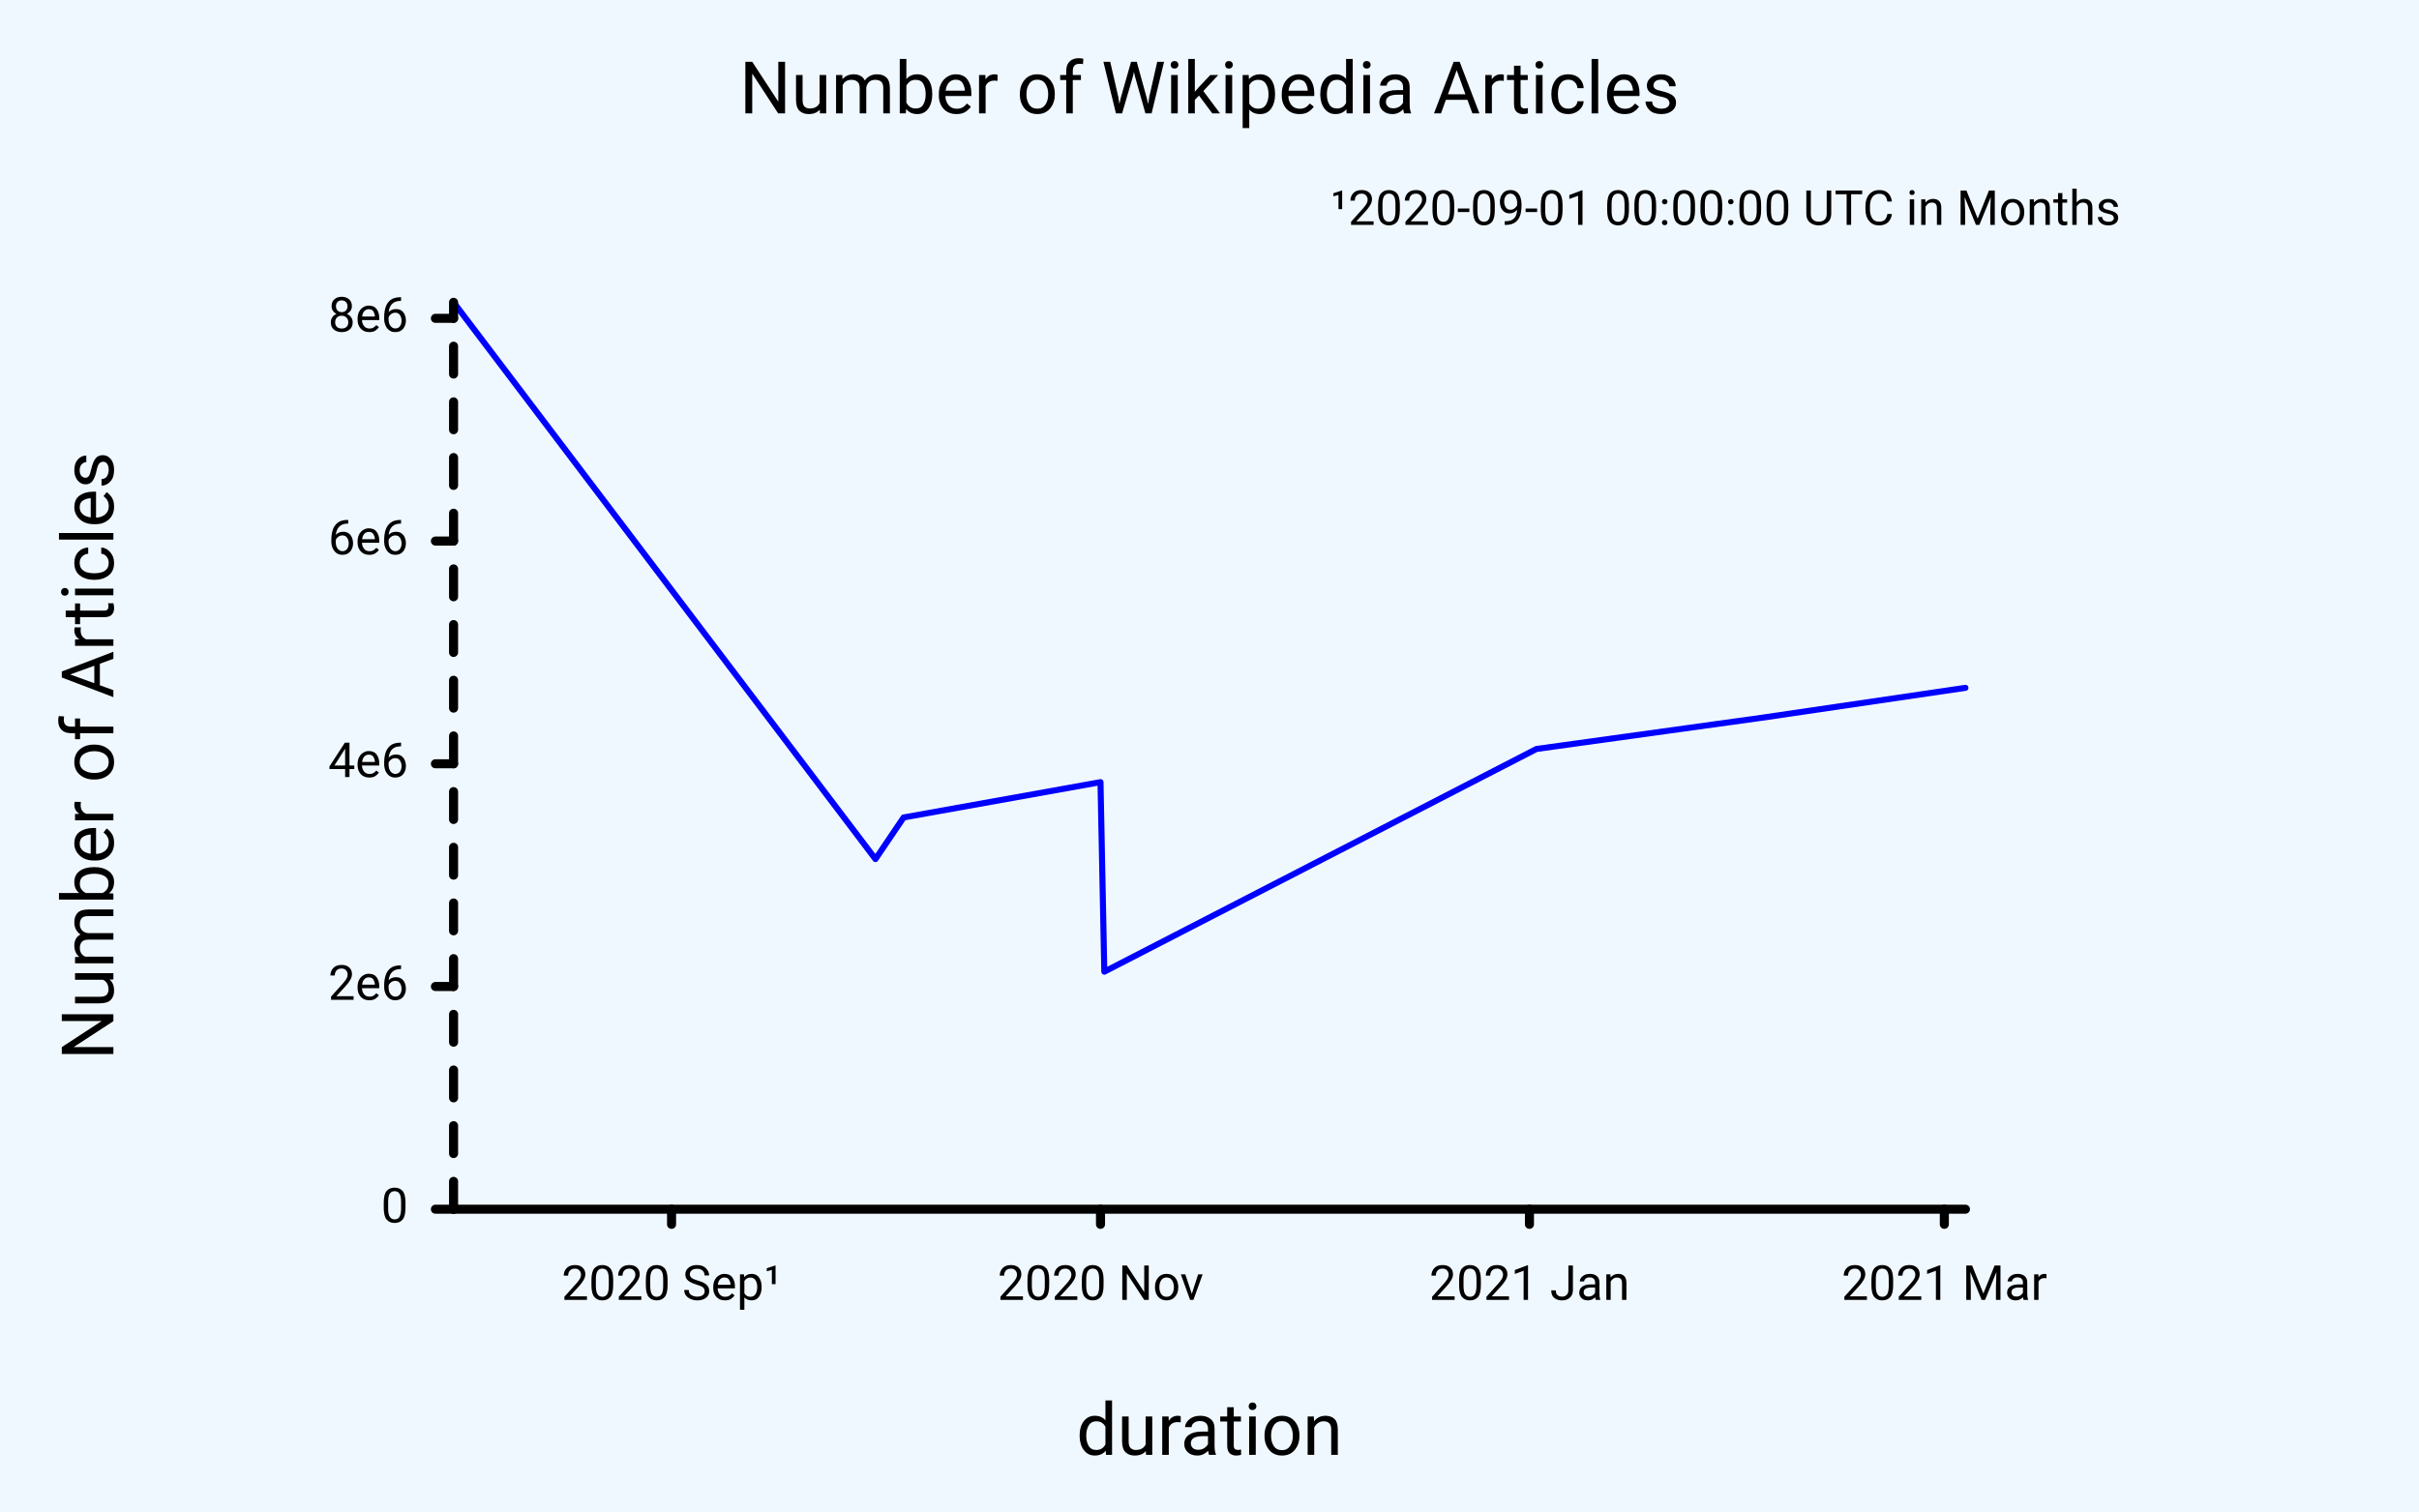
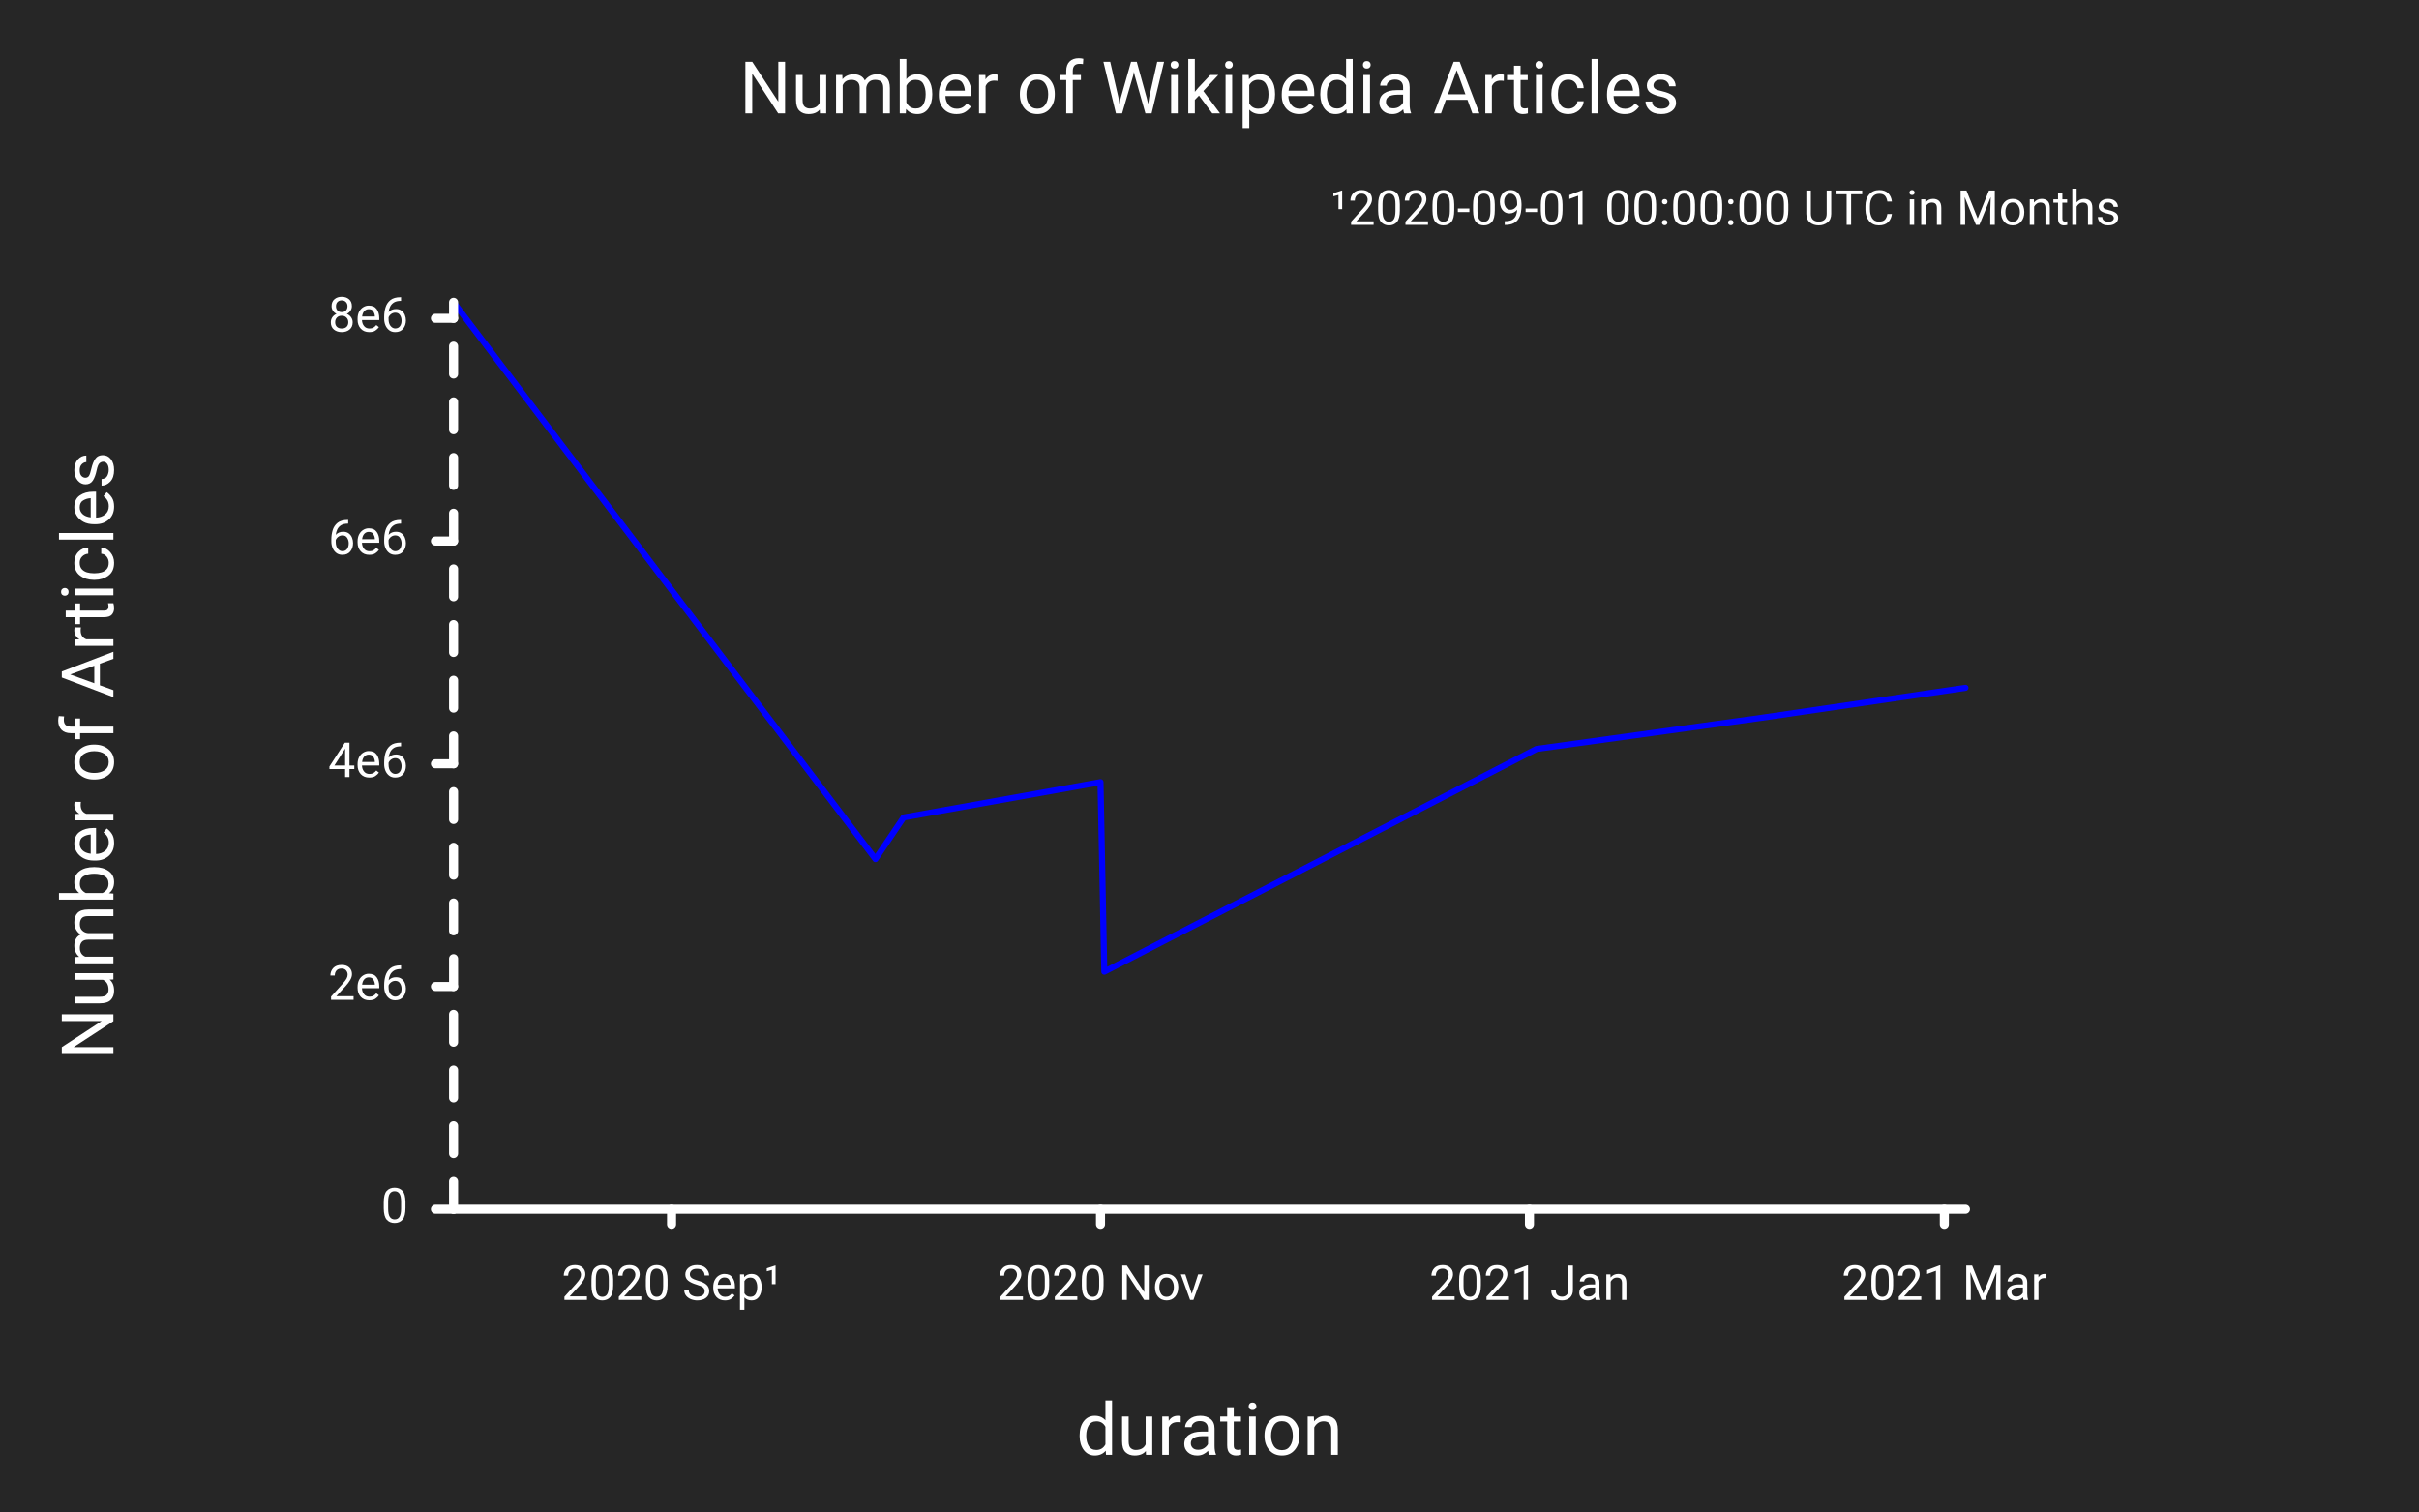
<svg xmlns="http://www.w3.org/2000/svg" class="poloto" width="800" height="500" viewBox="0 0 800 500">
-   <style>.poloto{stroke-linecap:round;stroke-linejoin:round;font-family:Roboto,sans-serif;font-size:16px;}.poloto_background{fill:AliceBlue;}.poloto_scatter{stroke-width:7}.poloto_tick_line{stroke:gray;stroke-width:0.5}.poloto_line{stroke-width:2}.poloto_text{fill: black;}.poloto_axis_lines{stroke: black;stroke-width:3;fill:none;stroke-dasharray:none}.poloto_title{font-size:24px;dominant-baseline:start;text-anchor:middle;}.poloto_xname{font-size:24px;dominant-baseline:start;text-anchor:middle;}.poloto_yname{font-size:24px;dominant-baseline:start;text-anchor:middle;}.poloto_legend_text{font-size:20px;dominant-baseline:middle;text-anchor:start;}.poloto0stroke{stroke:blue;}.poloto1stroke{stroke:red;}.poloto2stroke{stroke:green;}.poloto3stroke{stroke:gold;}.poloto4stroke{stroke:aqua;}.poloto5stroke{stroke:lime;}.poloto6stroke{stroke:orange;}.poloto7stroke{stroke:chocolate;}.poloto0fill{fill:blue;}.poloto1fill{fill:red;}.poloto2fill{fill:green;}.poloto3fill{fill:gold;}.poloto4fill{fill:aqua;}.poloto5fill{fill:lime;}.poloto6fill{fill:orange;}.poloto7fill{fill:chocolate;}</style>
+   <style> .poloto{stroke-linecap:round;stroke-linejoin:round;font-family:Roboto,sans-serif;font-size:16px;}.poloto_background{fill:#262626;}.poloto_scatter{stroke-width:7}.poloto_tick_line{stroke:dimgray;stroke-width:0.5}.poloto_line{stroke-width:2}.poloto_text{fill: white;}.poloto_axis_lines{stroke: white;stroke-width:3;fill:none;stroke-dasharray:none}.poloto_title{font-size:24px;dominant-baseline:start;text-anchor:middle;}.poloto_xname{font-size:24px;dominant-baseline:start;text-anchor:middle;}.poloto_yname{font-size:24px;dominant-baseline:start;text-anchor:middle;}.poloto0stroke{stroke:blue;}.poloto1stroke{stroke:red;}.poloto2stroke{stroke:green;}.poloto3stroke{stroke:gold;}.poloto4stroke{stroke:aqua;}.poloto5stroke{stroke:lime;}.poloto6stroke{stroke:orange;}.poloto7stroke{stroke:chocolate;}.poloto0fill{fill:blue;}.poloto1fill{fill:red;}.poloto2fill{fill:green;}.poloto3fill{fill:gold;}.poloto4fill{fill:aqua;}.poloto5fill{fill:lime;}.poloto6fill{fill:orange;}.poloto7fill{fill:chocolate;}</style>
  <circle r="1e5" class="poloto_background" />
  <text class="poloto_text poloto_legend_text" x="675" y="100" />
  <path class="poloto_line poloto0stroke" fill="none" stroke="black" d=" M 150.00 100.00 L 289.53 284.18 L 298.84 270.41 L 363.95 258.73 L 365.21 321.43 L 508.14 247.75 L 582.56 237.44 L 650.00 227.53" />
  <text class="poloto_labels poloto_text poloto_title" x="400" y="37.5">Number of Wikipedia Articles</text>
  <text class="poloto_labels poloto_text poloto_xname" x="400" y="481.25">duration</text>
  <text class="poloto_labels poloto_text poloto_yname" transform="rotate(-90,37.5,250)" x="37.5" y="250">Number of Articles</text>
  <text class="poloto_tick_labels poloto_text" dominant-baseline="middle" text-anchor="start" x="150" y="70" />
  <line class="poloto_axis_lines" stroke="black" x1="150" x2="144" y1="400" y2="400" />
  <text class="poloto_tick_labels poloto_text" dominant-baseline="middle" text-anchor="end" x="135" y="400">0</text>
  <line class="poloto_axis_lines" stroke="black" x1="150" x2="144" y1="326.326" y2="326.326" />
  <text class="poloto_tick_labels poloto_text" dominant-baseline="middle" text-anchor="end" x="135" y="326.326">2e6</text>
  <line class="poloto_axis_lines" stroke="black" x1="150" x2="144" y1="252.652" y2="252.652" />
  <text class="poloto_tick_labels poloto_text" dominant-baseline="middle" text-anchor="end" x="135" y="252.652">4e6</text>
  <line class="poloto_axis_lines" stroke="black" x1="150" x2="144" y1="178.978" y2="178.978" />
  <text class="poloto_tick_labels poloto_text" dominant-baseline="middle" text-anchor="end" x="135" y="178.978">6e6</text>
  <line class="poloto_axis_lines" stroke="black" x1="150" x2="144" y1="105.305" y2="105.305" />
  <text class="poloto_tick_labels poloto_text" dominant-baseline="middle" text-anchor="end" x="135" y="105.305">8e6</text>
  <text class="poloto_tick_labels poloto_text" dominant-baseline="middle" text-anchor="start" x="440" y="70">¹2020-09-01 00:00:00 UTC in Months</text>
  <line class="poloto_axis_lines" stroke="black" x1="222.093" x2="222.093" y1="400" y2="405" />
  <text class="poloto_tick_labels poloto_text" dominant-baseline="start" text-anchor="middle" x="222.093" y="430">2020 Sep¹</text>
  <line class="poloto_axis_lines" stroke="black" x1="363.953" x2="363.953" y1="400" y2="405" />
  <text class="poloto_tick_labels poloto_text" dominant-baseline="start" text-anchor="middle" x="363.953" y="430">2020 Nov</text>
  <line class="poloto_axis_lines" stroke="black" x1="505.814" x2="505.814" y1="400" y2="405" />
  <text class="poloto_tick_labels poloto_text" dominant-baseline="start" text-anchor="middle" x="505.814" y="430">2021 Jan</text>
  <line class="poloto_axis_lines" stroke="black" x1="643.023" x2="643.023" y1="400" y2="405" />
  <text class="poloto_tick_labels poloto_text" dominant-baseline="start" text-anchor="middle" x="643.023" y="430">2021 Mar</text>
  <path stroke="black" fill="none" class="poloto_axis_lines" d=" M 150 400 L 650 400" />
  <path stroke="black" fill="none" class="poloto_axis_lines" style="stroke-dasharray:9.209;stroke-dashoffset:-0;" d=" M 150 400 L 150 100" />
</svg>
